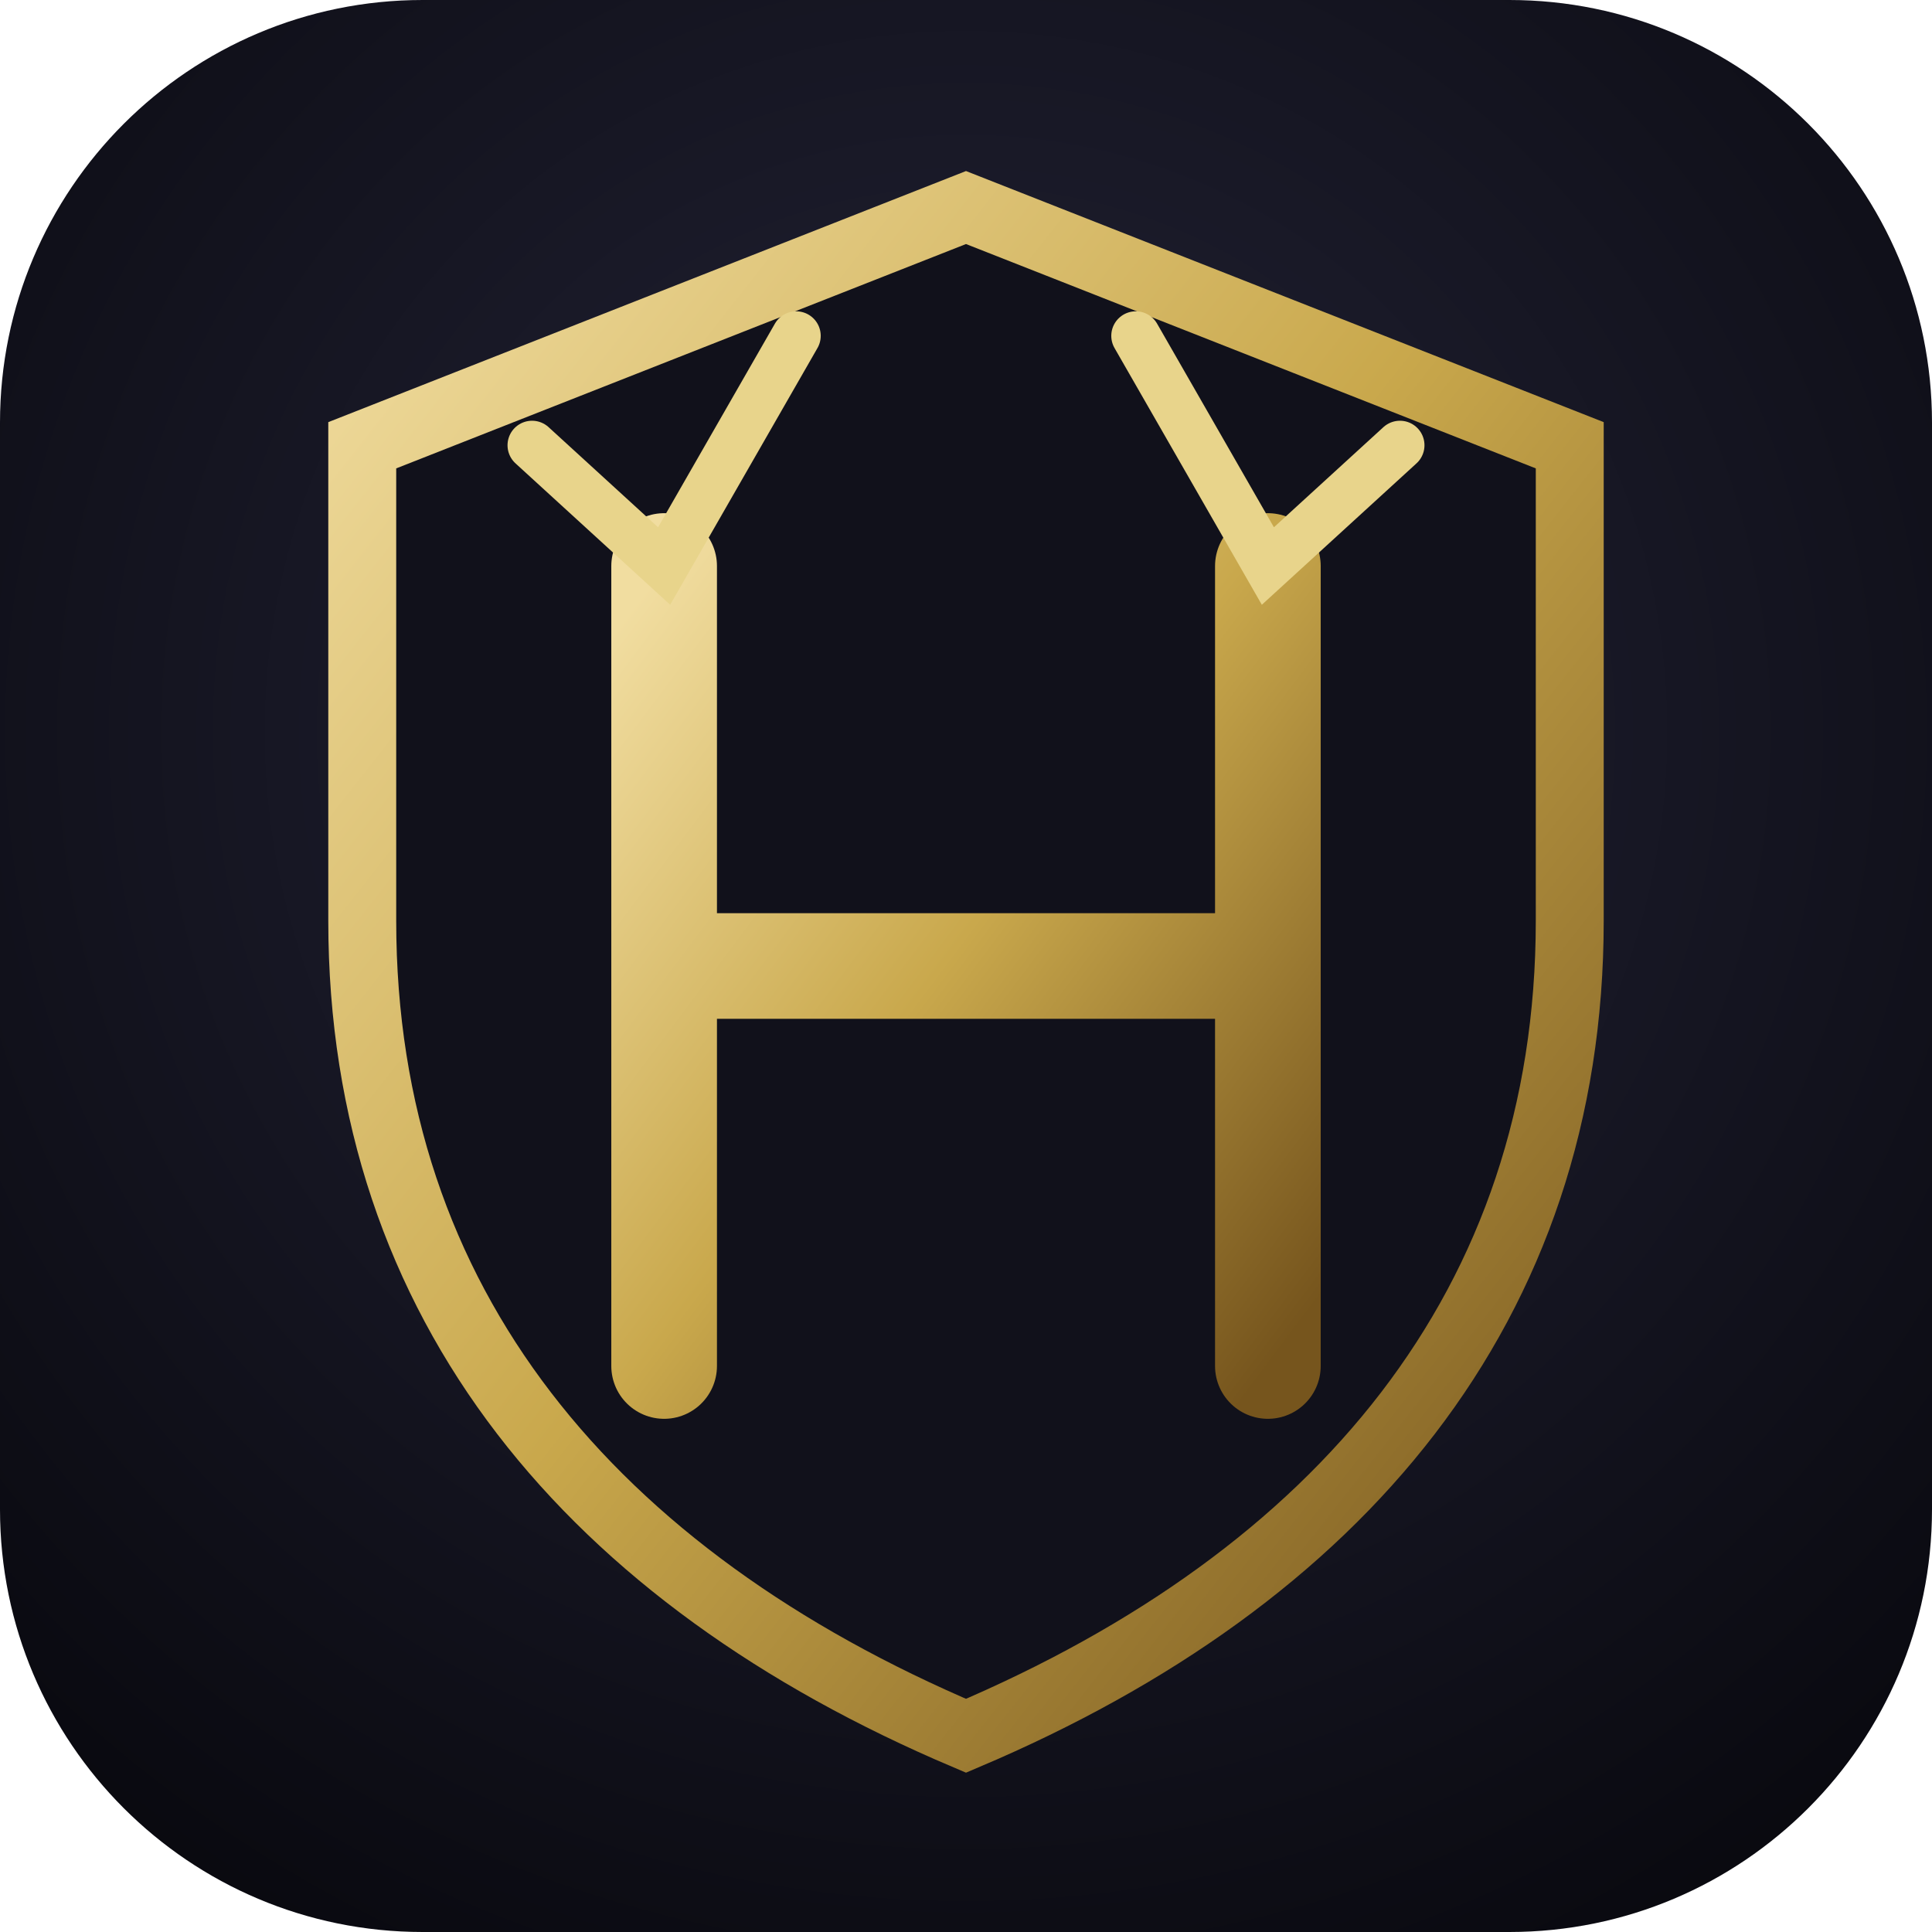
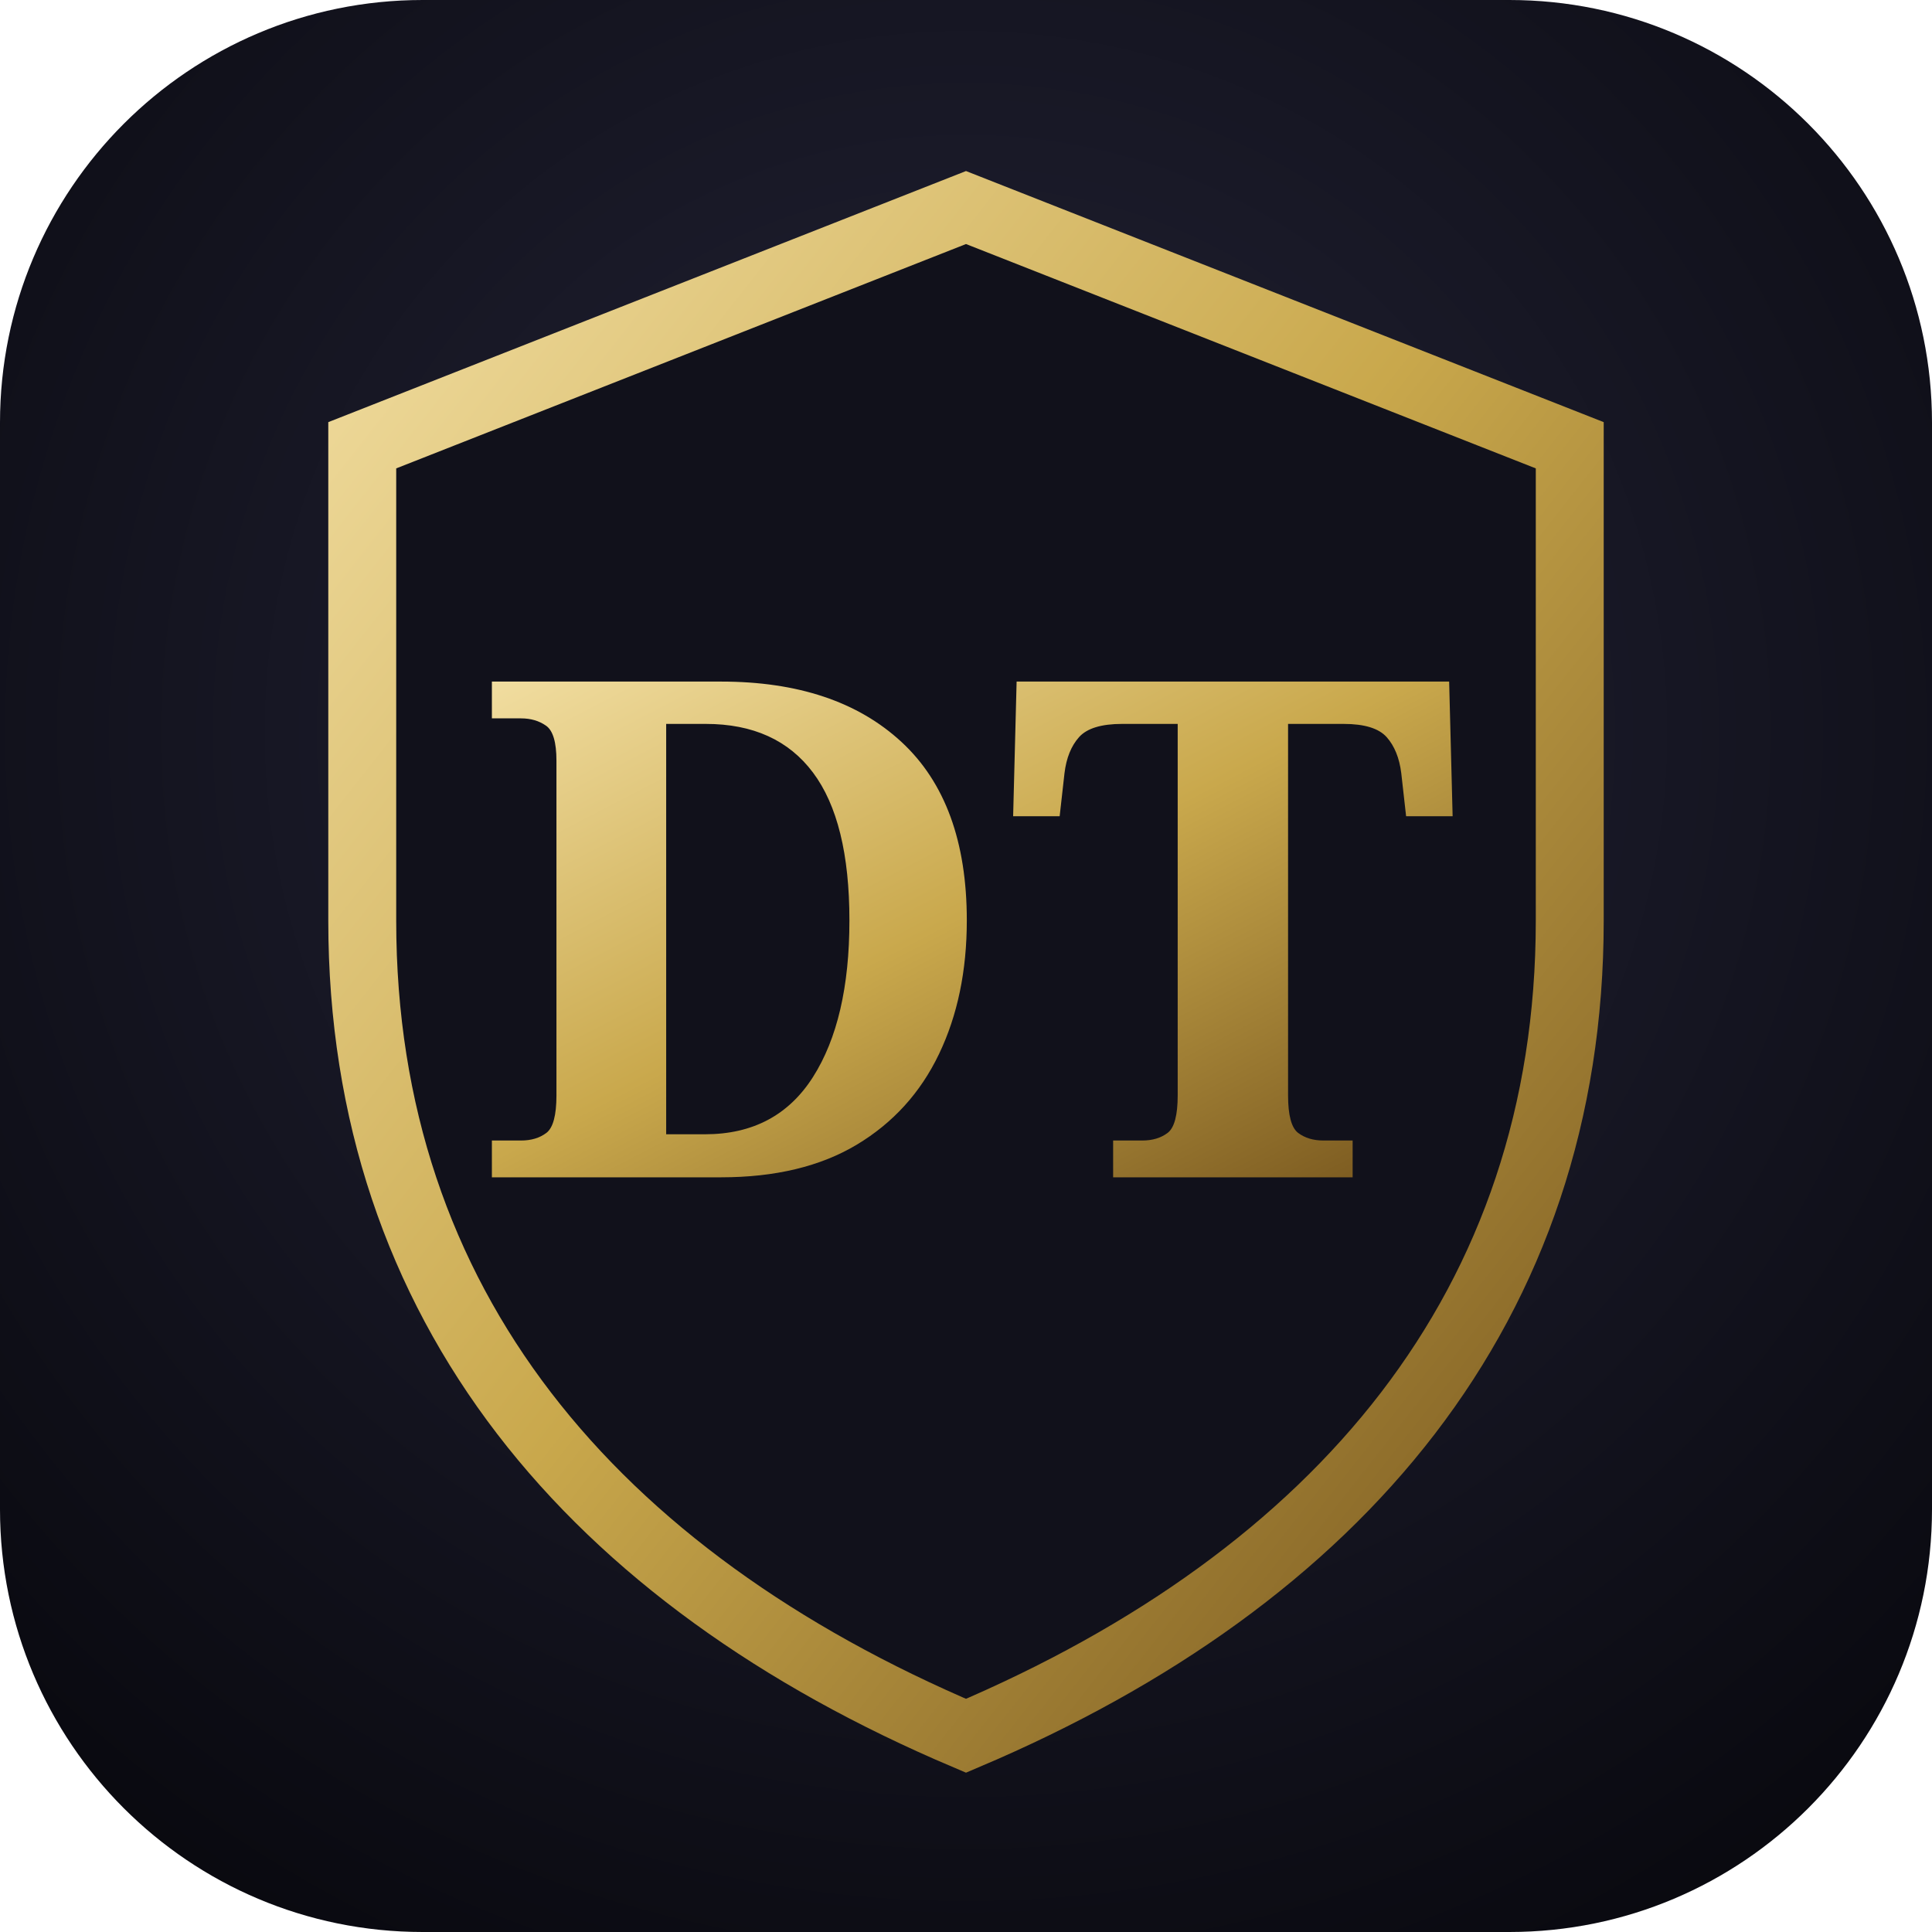
<svg xmlns="http://www.w3.org/2000/svg" viewBox="0 0 512 512">
  <defs>
    <radialGradient id="bg" cx="50%" cy="38%" r="72%">
      <stop offset="0" stop-color="#242438" />
      <stop offset="1" stop-color="#09090f" />
    </radialGradient>
    <linearGradient id="gold" x1="0" y1="0" x2="1" y2="1">
      <stop stop-color="#f1dda0" />
      <stop offset=".48" stop-color="#c9a84c" />
      <stop offset="1" stop-color="#76551d" />
    </linearGradient>
  </defs>
  <rect width="512" height="512" rx="112" fill="url(#bg)" />
  <path d="M96 118 256 55l160 63v126c0 102-61 174-160 216C157 418 96 346 96 244Z" fill="#11111b" stroke="url(#gold)" stroke-width="18" />
-   <path d="M176 150v212m160-212v212M176 256h160" fill="none" stroke="url(#gold)" stroke-width="28" stroke-linecap="round" />
-   <path d="m141 118 35 32 35-61m160 29-35 32-35-61" fill="none" stroke="#e8d48b" stroke-width="13" stroke-linecap="round" />
+   <text x="256" y="312" text-anchor="middle" font-family="Georgia, serif" font-size="184" font-weight="700" letter-spacing="4" fill="url(#gold)">DT</text>
</svg>
